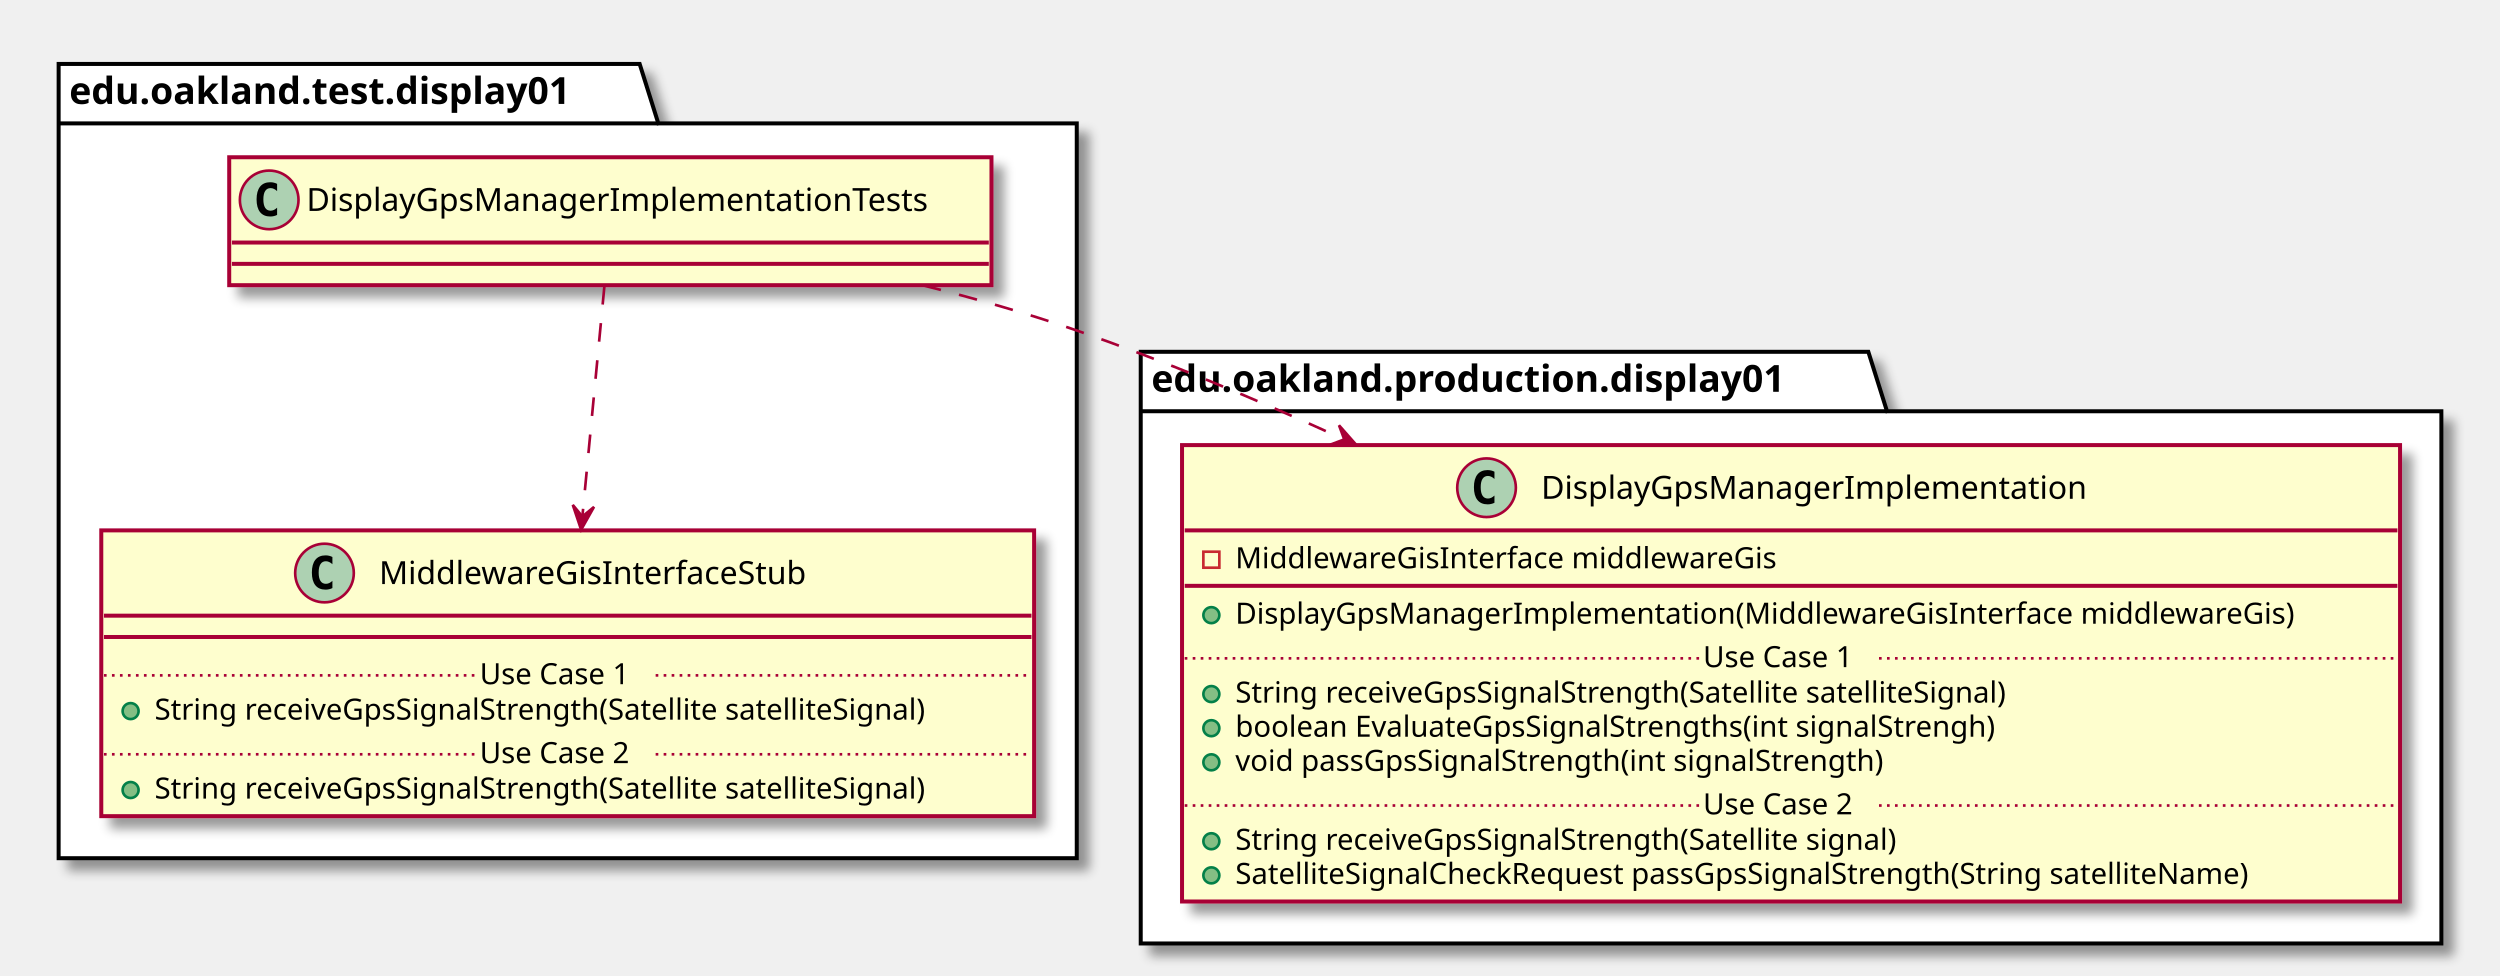
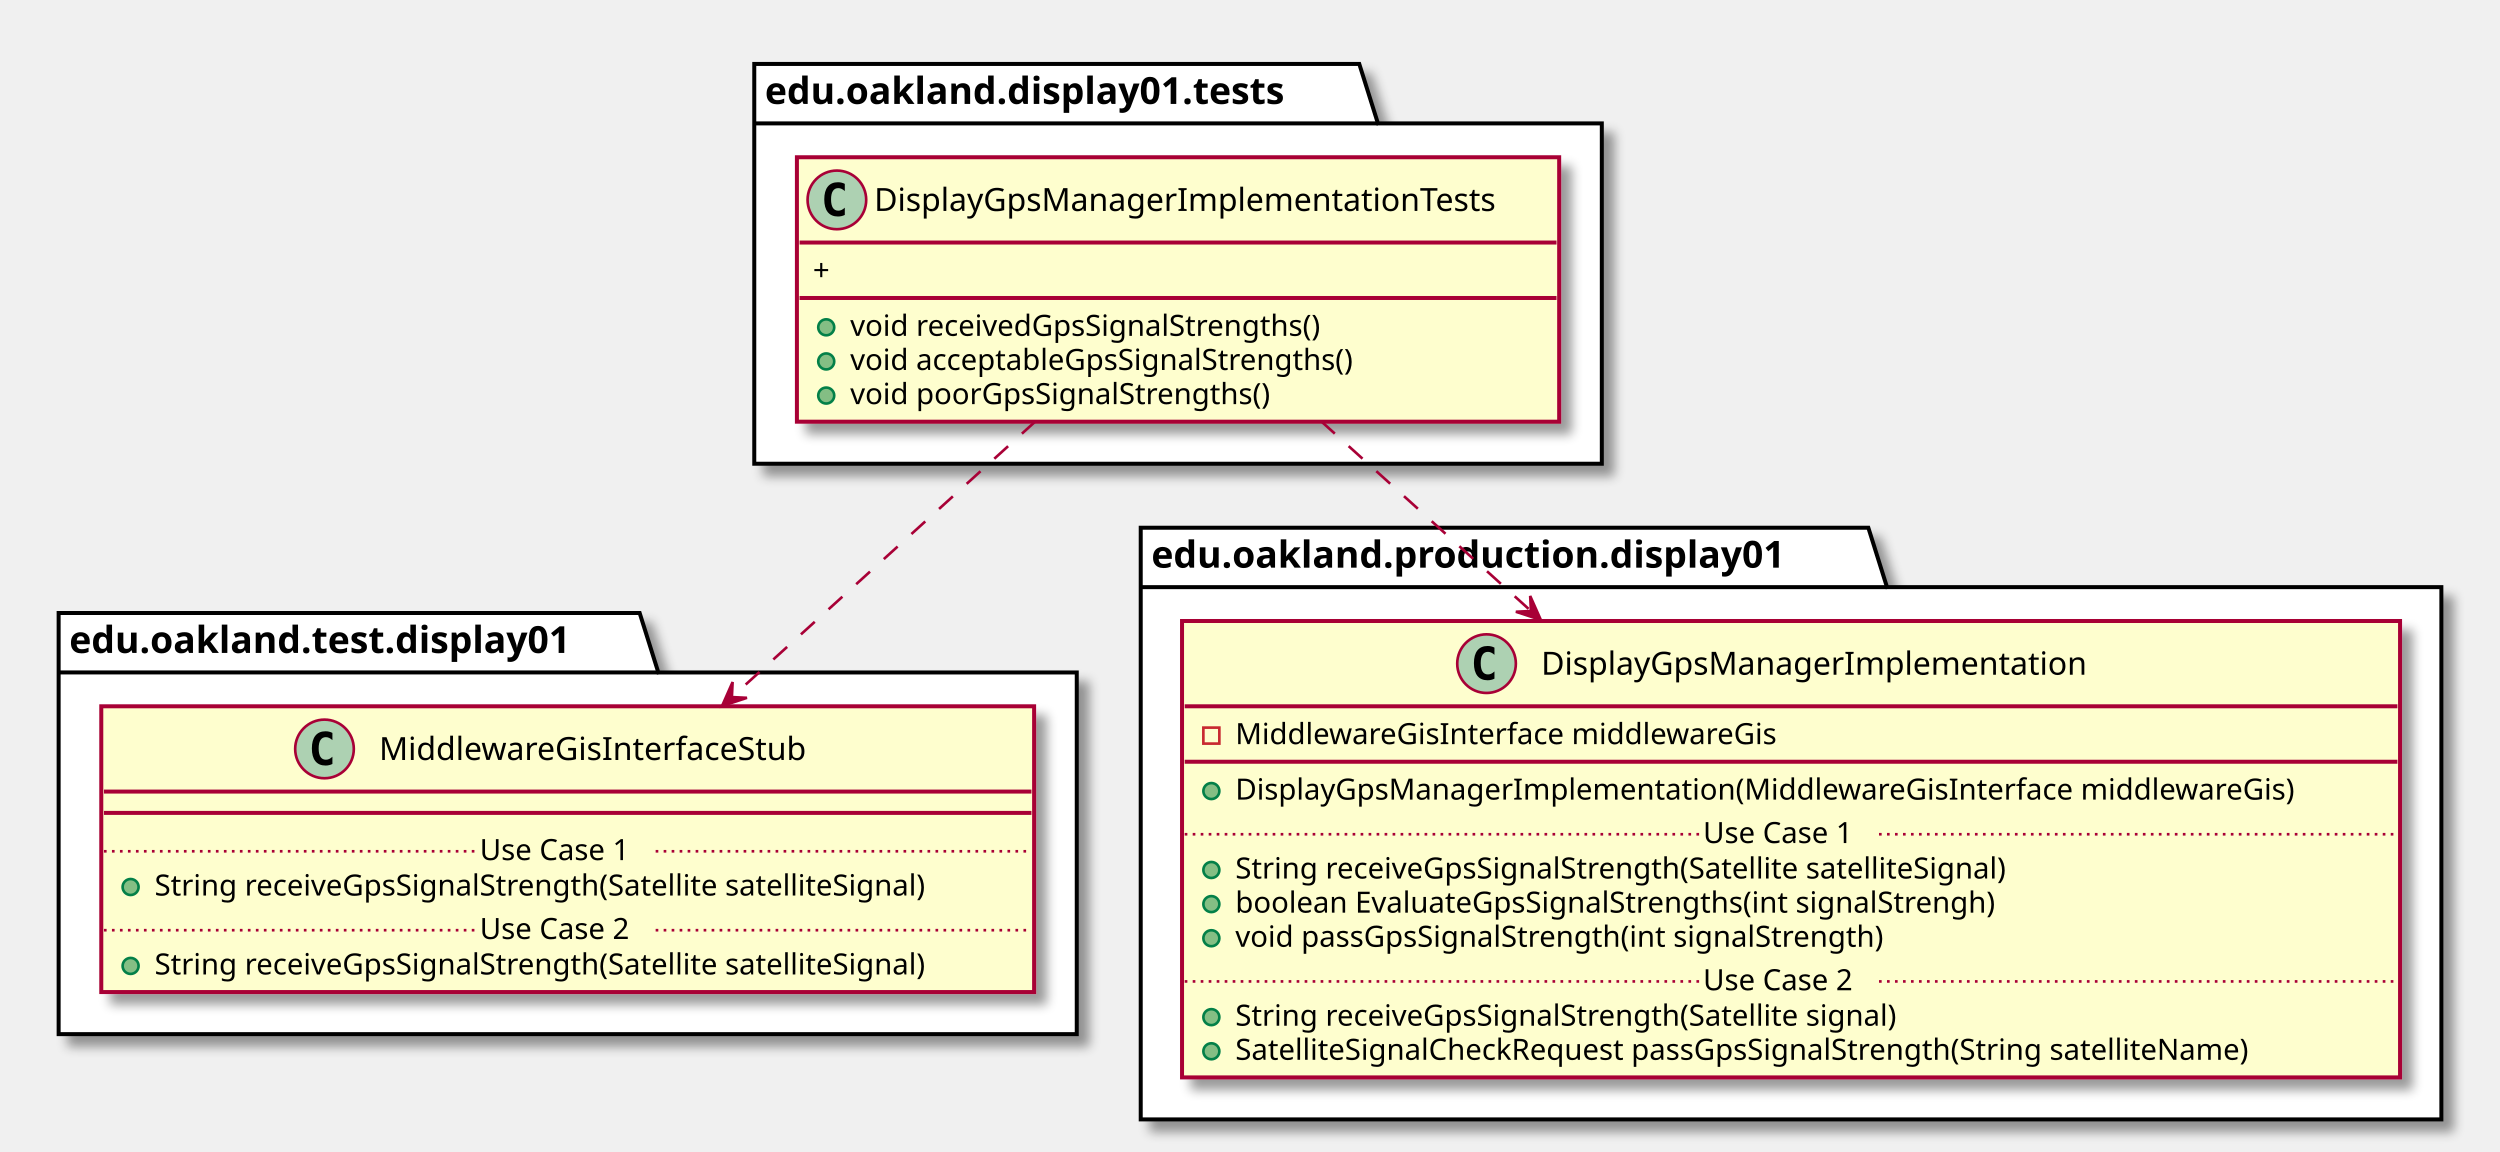
- <svg xmlns="http://www.w3.org/2000/svg" contentScriptType="application/ecmascript" contentStyleType="text/css" height="366px" preserveAspectRatio="none" style="width:938px;height:366px;" version="1.1" viewBox="0 0 938 366" width="938px" zoomAndPan="magnify">
+ <svg xmlns="http://www.w3.org/2000/svg" contentScriptType="application/ecmascript" contentStyleType="text/css" height="432px" preserveAspectRatio="none" style="width:938px;height:432px;" version="1.1" viewBox="0 0 938 432" width="938px" zoomAndPan="magnify">
  <defs>
-     <filter height="300%" id="f1ky8vdkfts5aw" width="300%" x="-1" y="-1">
+     <filter height="300%" id="f6s04tri9ir02" width="300%" x="-1" y="-1">
      <feGaussianBlur result="blurOut" stdDeviation="2.0" />
      <feColorMatrix in="blurOut" result="blurOut2" type="matrix" values="0 0 0 0 0 0 0 0 0 0 0 0 0 0 0 0 0 0 .4 0" />
      <feOffset dx="4.0" dy="4.0" in="blurOut2" result="blurOut3" />
      <feBlend in="SourceGraphic" in2="blurOut3" mode="normal" />
    </filter>
  </defs>
  <g>
-     <polygon fill="#FFFFFF" filter="url(#f1ky8vdkfts5aw)" points="22,24,240,24,247,46.297,404,46.297,404,322,22,322,22,24" style="stroke: #000000; stroke-width: 1.5;" />
-     <line style="stroke: #000000; stroke-width: 1.5;" x1="22" x2="247" y1="46.297" y2="46.297" />
-     <text fill="#000000" font-family="sans-serif" font-size="14" font-weight="bold" lengthAdjust="spacingAndGlyphs" textLength="212" x="26" y="38.995">edu.oakland.test.display01</text>
-     <polygon fill="#FFFFFF" filter="url(#f1ky8vdkfts5aw)" points="428,132,701,132,708,154.297,916,154.297,916,354,428,354,428,132" style="stroke: #000000; stroke-width: 1.5;" />
-     <line style="stroke: #000000; stroke-width: 1.5;" x1="428" x2="708" y1="154.297" y2="154.297" />
-     <text fill="#000000" font-family="sans-serif" font-size="14" font-weight="bold" lengthAdjust="spacingAndGlyphs" textLength="267" x="432" y="146.995">edu.oakland.production.display01</text>
-     <rect fill="#FEFECE" filter="url(#f1ky8vdkfts5aw)" height="48" id="DisplayGpsManagerImplementationTests" style="stroke: #A80036; stroke-width: 1.5;" width="286" x="86" y="59" />
-     <ellipse cx="101" cy="75" fill="#ADD1B2" rx="11" ry="11" style="stroke: #A80036; stroke-width: 1.0;" />
-     <path d="M103.969,80.641 Q103.391,80.938 102.75,81.078 Q102.109,81.234 101.406,81.234 Q98.906,81.234 97.578,79.594 Q96.266,77.938 96.266,74.812 Q96.266,71.688 97.578,70.031 Q98.906,68.375 101.406,68.375 Q102.109,68.375 102.75,68.531 Q103.406,68.688 103.969,68.984 L103.969,71.703 Q103.344,71.125 102.75,70.859 Q102.156,70.578 101.531,70.578 Q100.188,70.578 99.5,71.656 Q98.812,72.719 98.812,74.812 Q98.812,76.906 99.5,77.984 Q100.188,79.047 101.531,79.047 Q102.156,79.047 102.75,78.781 Q103.344,78.5 103.969,77.922 L103.969,80.641 Z " />
-     <text fill="#000000" font-family="sans-serif" font-size="12" lengthAdjust="spacingAndGlyphs" textLength="254" x="115" y="79.154">DisplayGpsManagerImplementationTests</text>
-     <line style="stroke: #A80036; stroke-width: 1.5;" x1="87" x2="371" y1="91" y2="91" />
-     <line style="stroke: #A80036; stroke-width: 1.5;" x1="87" x2="371" y1="99" y2="99" />
-     <rect fill="#FEFECE" filter="url(#f1ky8vdkfts5aw)" height="107.219" id="MiddlewareGisInterfaceStub" style="stroke: #A80036; stroke-width: 1.5;" width="350" x="38" y="199" />
-     <ellipse cx="121.75" cy="215" fill="#ADD1B2" rx="11" ry="11" style="stroke: #A80036; stroke-width: 1.0;" />
-     <path d="M124.719,220.641 Q124.141,220.938 123.5,221.078 Q122.859,221.234 122.156,221.234 Q119.656,221.234 118.328,219.594 Q117.016,217.938 117.016,214.812 Q117.016,211.688 118.328,210.031 Q119.656,208.375 122.156,208.375 Q122.859,208.375 123.5,208.531 Q124.156,208.688 124.719,208.984 L124.719,211.703 Q124.094,211.125 123.5,210.859 Q122.906,210.578 122.281,210.578 Q120.938,210.578 120.25,211.656 Q119.562,212.719 119.562,214.812 Q119.562,216.906 120.25,217.984 Q120.938,219.047 122.281,219.047 Q122.906,219.047 123.5,218.781 Q124.094,218.5 124.719,217.922 L124.719,220.641 Z " />
-     <text fill="#000000" font-family="sans-serif" font-size="12" lengthAdjust="spacingAndGlyphs" textLength="174" x="142.25" y="219.154">MiddlewareGisInterfaceStub</text>
-     <line style="stroke: #A80036; stroke-width: 1.5;" x1="39" x2="387" y1="231" y2="231" />
-     <line style="stroke: #A80036; stroke-width: 1.5;" x1="39" x2="387" y1="239" y2="239" />
-     <ellipse cx="49" cy="266.805" fill="#84BE84" rx="3" ry="3" style="stroke: #038048; stroke-width: 1.0;" />
-     <text fill="#000000" font-family="sans-serif" font-size="11" lengthAdjust="spacingAndGlyphs" textLength="324" x="58" y="270.015">String receiveGpsSignalStrength(Satellite satelliteSignal)</text>
-     <line style="stroke: #A80036; stroke-width: 1.0; stroke-dasharray: 1.0,2.0;" x1="39" x2="180" y1="253.402" y2="253.402" />
-     <text fill="#000000" font-family="sans-serif" font-size="11" lengthAdjust="spacingAndGlyphs" textLength="66" x="180" y="256.71">Use Case 1</text>
-     <line style="stroke: #A80036; stroke-width: 1.0; stroke-dasharray: 1.0,2.0;" x1="246" x2="387" y1="253.402" y2="253.402" />
-     <ellipse cx="49" cy="296.414" fill="#84BE84" rx="3" ry="3" style="stroke: #038048; stroke-width: 1.0;" />
-     <text fill="#000000" font-family="sans-serif" font-size="11" lengthAdjust="spacingAndGlyphs" textLength="324" x="58" y="299.625">String receiveGpsSignalStrength(Satellite satelliteSignal)</text>
-     <line style="stroke: #A80036; stroke-width: 1.0; stroke-dasharray: 1.0,2.0;" x1="39" x2="180" y1="283.012" y2="283.012" />
-     <text fill="#000000" font-family="sans-serif" font-size="11" lengthAdjust="spacingAndGlyphs" textLength="66" x="180" y="286.32">Use Case 2</text>
-     <line style="stroke: #A80036; stroke-width: 1.0; stroke-dasharray: 1.0,2.0;" x1="246" x2="387" y1="283.012" y2="283.012" />
-     <rect fill="#FEFECE" filter="url(#f1ky8vdkfts5aw)" height="171.242" id="DisplayGpsManagerImplementation" style="stroke: #A80036; stroke-width: 1.5;" width="457" x="443.5" y="167" />
-     <ellipse cx="557.75" cy="183" fill="#ADD1B2" rx="11" ry="11" style="stroke: #A80036; stroke-width: 1.0;" />
-     <path d="M560.719,188.641 Q560.141,188.938 559.5,189.078 Q558.859,189.234 558.156,189.234 Q555.656,189.234 554.328,187.594 Q553.016,185.938 553.016,182.812 Q553.016,179.688 554.328,178.031 Q555.656,176.375 558.156,176.375 Q558.859,176.375 559.5,176.531 Q560.156,176.688 560.719,176.984 L560.719,179.703 Q560.094,179.125 559.5,178.859 Q558.906,178.578 558.281,178.578 Q556.938,178.578 556.25,179.656 Q555.562,180.719 555.562,182.812 Q555.562,184.906 556.25,185.984 Q556.938,187.047 558.281,187.047 Q558.906,187.047 559.5,186.781 Q560.094,186.5 560.719,185.922 L560.719,188.641 Z " />
-     <text fill="#000000" font-family="sans-serif" font-size="12" lengthAdjust="spacingAndGlyphs" textLength="220" x="578.25" y="187.154">DisplayGpsManagerImplementation</text>
-     <line style="stroke: #A80036; stroke-width: 1.5;" x1="444.5" x2="899.5" y1="199" y2="199" />
-     <rect fill="none" height="6" style="stroke: #C82930; stroke-width: 1.0;" width="6" x="451.5" y="207" />
-     <text fill="#000000" font-family="sans-serif" font-size="11" lengthAdjust="spacingAndGlyphs" textLength="222" x="463.5" y="213.21">MiddlewareGisInterface middlewareGis</text>
-     <line style="stroke: #A80036; stroke-width: 1.5;" x1="444.5" x2="899.5" y1="219.805" y2="219.805" />
-     <ellipse cx="454.5" cy="230.805" fill="#84BE84" rx="3" ry="3" style="stroke: #038048; stroke-width: 1.0;" />
-     <text fill="#000000" font-family="sans-serif" font-size="11" lengthAdjust="spacingAndGlyphs" textLength="431" x="463.5" y="234.015">DisplayGpsManagerImplementation(MiddlewareGisInterface middlewareGis)</text>
-     <ellipse cx="454.5" cy="260.414" fill="#84BE84" rx="3" ry="3" style="stroke: #038048; stroke-width: 1.0;" />
-     <text fill="#000000" font-family="sans-serif" font-size="11" lengthAdjust="spacingAndGlyphs" textLength="324" x="463.5" y="263.625">String receiveGpsSignalStrength(Satellite satelliteSignal)</text>
-     <ellipse cx="454.5" cy="273.219" fill="#84BE84" rx="3" ry="3" style="stroke: #038048; stroke-width: 1.0;" />
-     <text fill="#000000" font-family="sans-serif" font-size="11" lengthAdjust="spacingAndGlyphs" textLength="316" x="463.5" y="276.429">boolean EvaluateGpsSignalStrengths(int signalStrengh)</text>
-     <ellipse cx="454.5" cy="286.023" fill="#84BE84" rx="3" ry="3" style="stroke: #038048; stroke-width: 1.0;" />
-     <text fill="#000000" font-family="sans-serif" font-size="11" lengthAdjust="spacingAndGlyphs" textLength="271" x="463.5" y="289.234">void passGpsSignalStrength(int signalStrength)</text>
-     <line style="stroke: #A80036; stroke-width: 1.0; stroke-dasharray: 1.0,2.0;" x1="444.5" x2="639" y1="247.012" y2="247.012" />
-     <text fill="#000000" font-family="sans-serif" font-size="11" lengthAdjust="spacingAndGlyphs" textLength="66" x="639" y="250.32">Use Case 1</text>
-     <line style="stroke: #A80036; stroke-width: 1.0; stroke-dasharray: 1.0,2.0;" x1="705" x2="899.5" y1="247.012" y2="247.012" />
-     <ellipse cx="454.5" cy="315.633" fill="#84BE84" rx="3" ry="3" style="stroke: #038048; stroke-width: 1.0;" />
-     <text fill="#000000" font-family="sans-serif" font-size="11" lengthAdjust="spacingAndGlyphs" textLength="278" x="463.5" y="318.843">String receiveGpsSignalStrength(Satellite signal)</text>
-     <ellipse cx="454.5" cy="328.438" fill="#84BE84" rx="3" ry="3" style="stroke: #038048; stroke-width: 1.0;" />
-     <text fill="#000000" font-family="sans-serif" font-size="11" lengthAdjust="spacingAndGlyphs" textLength="424" x="463.5" y="331.648">SatelliteSignalCheckRequest passGpsSignalStrength(String satelliteName)</text>
-     <line style="stroke: #A80036; stroke-width: 1.0; stroke-dasharray: 1.0,2.0;" x1="444.5" x2="639" y1="302.231" y2="302.231" />
-     <text fill="#000000" font-family="sans-serif" font-size="11" lengthAdjust="spacingAndGlyphs" textLength="66" x="639" y="305.539">Use Case 2</text>
-     <line style="stroke: #A80036; stroke-width: 1.0; stroke-dasharray: 1.0,2.0;" x1="705" x2="899.5" y1="302.231" y2="302.231" />
-     <path d="M226.78,107.29 C224.65,129.55 221.36,164.02 218.52,193.68 " fill="none" id="DisplayGpsManagerImplementationTests-&gt;MiddlewareGisInterfaceStub" style="stroke: #A80036; stroke-width: 1.0; stroke-dasharray: 7.0,7.0;" />
-     <polygon fill="#A80036" points="218.04,198.77,222.872,190.188,218.512,193.792,214.907,189.433,218.04,198.77" style="stroke: #A80036; stroke-width: 1.0;" />
-     <path d="M346.26,107.05 C365.75,111.95 385.6,117.61 404,124 C437.05,135.48 471.43,149.85 504.1,164.75 " fill="none" id="DisplayGpsManagerImplementationTests-&gt;DisplayGpsManagerImplementation" style="stroke: #A80036; stroke-width: 1.0; stroke-dasharray: 7.0,7.0;" />
-     <polygon fill="#A80036" points="508.91,166.96,502.4,159.57,504.366,164.874,499.062,166.84,508.91,166.96" style="stroke: #A80036; stroke-width: 1.0;" />
+     <polygon fill="#FFFFFF" filter="url(#f6s04tri9ir02)" points="283,24,510,24,517,46.297,601,46.297,601,174,283,174,283,24" style="stroke: #000000; stroke-width: 1.5;" />
+     <line style="stroke: #000000; stroke-width: 1.5;" x1="283" x2="517" y1="46.297" y2="46.297" />
+     <text fill="#000000" font-family="sans-serif" font-size="14" font-weight="bold" lengthAdjust="spacingAndGlyphs" textLength="221" x="287" y="38.995">edu.oakland.display01.tests</text>
+     <polygon fill="#FFFFFF" filter="url(#f6s04tri9ir02)" points="22,230,240,230,247,252.297,404,252.297,404,388,22,388,22,230" style="stroke: #000000; stroke-width: 1.5;" />
+     <line style="stroke: #000000; stroke-width: 1.5;" x1="22" x2="247" y1="252.297" y2="252.297" />
+     <text fill="#000000" font-family="sans-serif" font-size="14" font-weight="bold" lengthAdjust="spacingAndGlyphs" textLength="212" x="26" y="244.995">edu.oakland.test.display01</text>
+     <polygon fill="#FFFFFF" filter="url(#f6s04tri9ir02)" points="428,198,701,198,708,220.297,916,220.297,916,420,428,420,428,198" style="stroke: #000000; stroke-width: 1.5;" />
+     <line style="stroke: #000000; stroke-width: 1.5;" x1="428" x2="708" y1="220.297" y2="220.297" />
+     <text fill="#000000" font-family="sans-serif" font-size="14" font-weight="bold" lengthAdjust="spacingAndGlyphs" textLength="267" x="432" y="212.995">edu.oakland.production.display01</text>
+     <rect fill="#FEFECE" filter="url(#f6s04tri9ir02)" height="99.219" id="DisplayGpsManagerImplementationTests" style="stroke: #A80036; stroke-width: 1.5;" width="286" x="299" y="59" />
+     <ellipse cx="314" cy="75" fill="#ADD1B2" rx="11" ry="11" style="stroke: #A80036; stroke-width: 1.0;" />
+     <path d="M316.969,80.641 Q316.391,80.938 315.75,81.078 Q315.109,81.234 314.406,81.234 Q311.906,81.234 310.578,79.594 Q309.266,77.938 309.266,74.812 Q309.266,71.688 310.578,70.031 Q311.906,68.375 314.406,68.375 Q315.109,68.375 315.75,68.531 Q316.406,68.688 316.969,68.984 L316.969,71.703 Q316.344,71.125 315.75,70.859 Q315.156,70.578 314.531,70.578 Q313.188,70.578 312.5,71.656 Q311.812,72.719 311.812,74.812 Q311.812,76.906 312.5,77.984 Q313.188,79.047 314.531,79.047 Q315.156,79.047 315.75,78.781 Q316.344,78.5 316.969,77.922 L316.969,80.641 Z " />
+     <text fill="#000000" font-family="sans-serif" font-size="12" lengthAdjust="spacingAndGlyphs" textLength="254" x="328" y="79.154">DisplayGpsManagerImplementationTests</text>
+     <line style="stroke: #A80036; stroke-width: 1.5;" x1="300" x2="584" y1="91" y2="91" />
+     <text fill="#000000" font-family="sans-serif" font-size="11" lengthAdjust="spacingAndGlyphs" textLength="9" x="305" y="105.21">+</text>
+     <line style="stroke: #A80036; stroke-width: 1.5;" x1="300" x2="584" y1="111.805" y2="111.805" />
+     <ellipse cx="310" cy="122.805" fill="#84BE84" rx="3" ry="3" style="stroke: #038048; stroke-width: 1.0;" />
+     <text fill="#000000" font-family="sans-serif" font-size="11" lengthAdjust="spacingAndGlyphs" textLength="197" x="319" y="126.015">void receivedGpsSignalStrengths()</text>
+     <ellipse cx="310" cy="135.609" fill="#84BE84" rx="3" ry="3" style="stroke: #038048; stroke-width: 1.0;" />
+     <text fill="#000000" font-family="sans-serif" font-size="11" lengthAdjust="spacingAndGlyphs" textLength="210" x="319" y="138.82">void acceptableGpsSignalStrengths()</text>
+     <ellipse cx="310" cy="148.414" fill="#84BE84" rx="3" ry="3" style="stroke: #038048; stroke-width: 1.0;" />
+     <text fill="#000000" font-family="sans-serif" font-size="11" lengthAdjust="spacingAndGlyphs" textLength="175" x="319" y="151.625">void poorGpsSignalStrengths()</text>
+     <rect fill="#FEFECE" filter="url(#f6s04tri9ir02)" height="107.219" id="MiddlewareGisInterfaceStub" style="stroke: #A80036; stroke-width: 1.5;" width="350" x="38" y="265" />
+     <ellipse cx="121.75" cy="281" fill="#ADD1B2" rx="11" ry="11" style="stroke: #A80036; stroke-width: 1.0;" />
+     <path d="M124.719,286.641 Q124.141,286.938 123.5,287.078 Q122.859,287.234 122.156,287.234 Q119.656,287.234 118.328,285.594 Q117.016,283.938 117.016,280.812 Q117.016,277.688 118.328,276.031 Q119.656,274.375 122.156,274.375 Q122.859,274.375 123.5,274.531 Q124.156,274.688 124.719,274.984 L124.719,277.703 Q124.094,277.125 123.5,276.859 Q122.906,276.578 122.281,276.578 Q120.938,276.578 120.25,277.656 Q119.562,278.719 119.562,280.812 Q119.562,282.906 120.25,283.984 Q120.938,285.047 122.281,285.047 Q122.906,285.047 123.5,284.781 Q124.094,284.5 124.719,283.922 L124.719,286.641 Z " />
+     <text fill="#000000" font-family="sans-serif" font-size="12" lengthAdjust="spacingAndGlyphs" textLength="174" x="142.25" y="285.154">MiddlewareGisInterfaceStub</text>
+     <line style="stroke: #A80036; stroke-width: 1.5;" x1="39" x2="387" y1="297" y2="297" />
+     <line style="stroke: #A80036; stroke-width: 1.5;" x1="39" x2="387" y1="305" y2="305" />
+     <ellipse cx="49" cy="332.805" fill="#84BE84" rx="3" ry="3" style="stroke: #038048; stroke-width: 1.0;" />
+     <text fill="#000000" font-family="sans-serif" font-size="11" lengthAdjust="spacingAndGlyphs" textLength="324" x="58" y="336.015">String receiveGpsSignalStrength(Satellite satelliteSignal)</text>
+     <line style="stroke: #A80036; stroke-width: 1.0; stroke-dasharray: 1.0,2.0;" x1="39" x2="180" y1="319.402" y2="319.402" />
+     <text fill="#000000" font-family="sans-serif" font-size="11" lengthAdjust="spacingAndGlyphs" textLength="66" x="180" y="322.71">Use Case 1</text>
+     <line style="stroke: #A80036; stroke-width: 1.0; stroke-dasharray: 1.0,2.0;" x1="246" x2="387" y1="319.402" y2="319.402" />
+     <ellipse cx="49" cy="362.414" fill="#84BE84" rx="3" ry="3" style="stroke: #038048; stroke-width: 1.0;" />
+     <text fill="#000000" font-family="sans-serif" font-size="11" lengthAdjust="spacingAndGlyphs" textLength="324" x="58" y="365.625">String receiveGpsSignalStrength(Satellite satelliteSignal)</text>
+     <line style="stroke: #A80036; stroke-width: 1.0; stroke-dasharray: 1.0,2.0;" x1="39" x2="180" y1="349.012" y2="349.012" />
+     <text fill="#000000" font-family="sans-serif" font-size="11" lengthAdjust="spacingAndGlyphs" textLength="66" x="180" y="352.32">Use Case 2</text>
+     <line style="stroke: #A80036; stroke-width: 1.0; stroke-dasharray: 1.0,2.0;" x1="246" x2="387" y1="349.012" y2="349.012" />
+     <rect fill="#FEFECE" filter="url(#f6s04tri9ir02)" height="171.242" id="DisplayGpsManagerImplementation" style="stroke: #A80036; stroke-width: 1.5;" width="457" x="443.5" y="233" />
+     <ellipse cx="557.75" cy="249" fill="#ADD1B2" rx="11" ry="11" style="stroke: #A80036; stroke-width: 1.0;" />
+     <path d="M560.719,254.641 Q560.141,254.938 559.5,255.078 Q558.859,255.234 558.156,255.234 Q555.656,255.234 554.328,253.594 Q553.016,251.938 553.016,248.812 Q553.016,245.688 554.328,244.031 Q555.656,242.375 558.156,242.375 Q558.859,242.375 559.5,242.531 Q560.156,242.688 560.719,242.984 L560.719,245.703 Q560.094,245.125 559.5,244.859 Q558.906,244.578 558.281,244.578 Q556.938,244.578 556.25,245.656 Q555.562,246.719 555.562,248.812 Q555.562,250.906 556.25,251.984 Q556.938,253.047 558.281,253.047 Q558.906,253.047 559.5,252.781 Q560.094,252.5 560.719,251.922 L560.719,254.641 Z " />
+     <text fill="#000000" font-family="sans-serif" font-size="12" lengthAdjust="spacingAndGlyphs" textLength="220" x="578.25" y="253.154">DisplayGpsManagerImplementation</text>
+     <line style="stroke: #A80036; stroke-width: 1.5;" x1="444.5" x2="899.5" y1="265" y2="265" />
+     <rect fill="none" height="6" style="stroke: #C82930; stroke-width: 1.0;" width="6" x="451.5" y="273" />
+     <text fill="#000000" font-family="sans-serif" font-size="11" lengthAdjust="spacingAndGlyphs" textLength="222" x="463.5" y="279.21">MiddlewareGisInterface middlewareGis</text>
+     <line style="stroke: #A80036; stroke-width: 1.5;" x1="444.5" x2="899.5" y1="285.805" y2="285.805" />
+     <ellipse cx="454.5" cy="296.805" fill="#84BE84" rx="3" ry="3" style="stroke: #038048; stroke-width: 1.0;" />
+     <text fill="#000000" font-family="sans-serif" font-size="11" lengthAdjust="spacingAndGlyphs" textLength="431" x="463.5" y="300.015">DisplayGpsManagerImplementation(MiddlewareGisInterface middlewareGis)</text>
+     <ellipse cx="454.5" cy="326.414" fill="#84BE84" rx="3" ry="3" style="stroke: #038048; stroke-width: 1.0;" />
+     <text fill="#000000" font-family="sans-serif" font-size="11" lengthAdjust="spacingAndGlyphs" textLength="324" x="463.5" y="329.625">String receiveGpsSignalStrength(Satellite satelliteSignal)</text>
+     <ellipse cx="454.5" cy="339.219" fill="#84BE84" rx="3" ry="3" style="stroke: #038048; stroke-width: 1.0;" />
+     <text fill="#000000" font-family="sans-serif" font-size="11" lengthAdjust="spacingAndGlyphs" textLength="316" x="463.5" y="342.429">boolean EvaluateGpsSignalStrengths(int signalStrengh)</text>
+     <ellipse cx="454.5" cy="352.023" fill="#84BE84" rx="3" ry="3" style="stroke: #038048; stroke-width: 1.0;" />
+     <text fill="#000000" font-family="sans-serif" font-size="11" lengthAdjust="spacingAndGlyphs" textLength="271" x="463.5" y="355.234">void passGpsSignalStrength(int signalStrength)</text>
+     <line style="stroke: #A80036; stroke-width: 1.0; stroke-dasharray: 1.0,2.0;" x1="444.5" x2="639" y1="313.012" y2="313.012" />
+     <text fill="#000000" font-family="sans-serif" font-size="11" lengthAdjust="spacingAndGlyphs" textLength="66" x="639" y="316.32">Use Case 1</text>
+     <line style="stroke: #A80036; stroke-width: 1.0; stroke-dasharray: 1.0,2.0;" x1="705" x2="899.5" y1="313.012" y2="313.012" />
+     <ellipse cx="454.5" cy="381.633" fill="#84BE84" rx="3" ry="3" style="stroke: #038048; stroke-width: 1.0;" />
+     <text fill="#000000" font-family="sans-serif" font-size="11" lengthAdjust="spacingAndGlyphs" textLength="278" x="463.5" y="384.843">String receiveGpsSignalStrength(Satellite signal)</text>
+     <ellipse cx="454.5" cy="394.438" fill="#84BE84" rx="3" ry="3" style="stroke: #038048; stroke-width: 1.0;" />
+     <text fill="#000000" font-family="sans-serif" font-size="11" lengthAdjust="spacingAndGlyphs" textLength="424" x="463.5" y="397.648">SatelliteSignalCheckRequest passGpsSignalStrength(String satelliteName)</text>
+     <line style="stroke: #A80036; stroke-width: 1.0; stroke-dasharray: 1.0,2.0;" x1="444.5" x2="639" y1="368.231" y2="368.231" />
+     <text fill="#000000" font-family="sans-serif" font-size="11" lengthAdjust="spacingAndGlyphs" textLength="66" x="639" y="371.539">Use Case 2</text>
+     <line style="stroke: #A80036; stroke-width: 1.0; stroke-dasharray: 1.0,2.0;" x1="705" x2="899.5" y1="368.231" y2="368.231" />
+     <path d="M388.6,158 C354.55,188.93 310.31,229.11 274.75,261.41 " fill="none" id="DisplayGpsManagerImplementationTests-&gt;MiddlewareGisInterfaceStub" style="stroke: #A80036; stroke-width: 1.0; stroke-dasharray: 7.0,7.0;" />
+     <polygon fill="#A80036" points="270.9,264.91,280.253,261.825,274.603,261.55,274.877,255.9,270.9,264.91" style="stroke: #A80036; stroke-width: 1.0;" />
+     <path d="M495.63,158 C519.04,179.17 547.24,204.68 574.16,229.02 " fill="none" id="DisplayGpsManagerImplementationTests-&gt;DisplayGpsManagerImplementation" style="stroke: #A80036; stroke-width: 1.0; stroke-dasharray: 7.0,7.0;" />
+     <polygon fill="#A80036" points="578.12,232.6,574.125,223.598,574.411,229.247,568.761,229.533,578.12,232.6" style="stroke: #A80036; stroke-width: 1.0;" />
  </g>
</svg>
